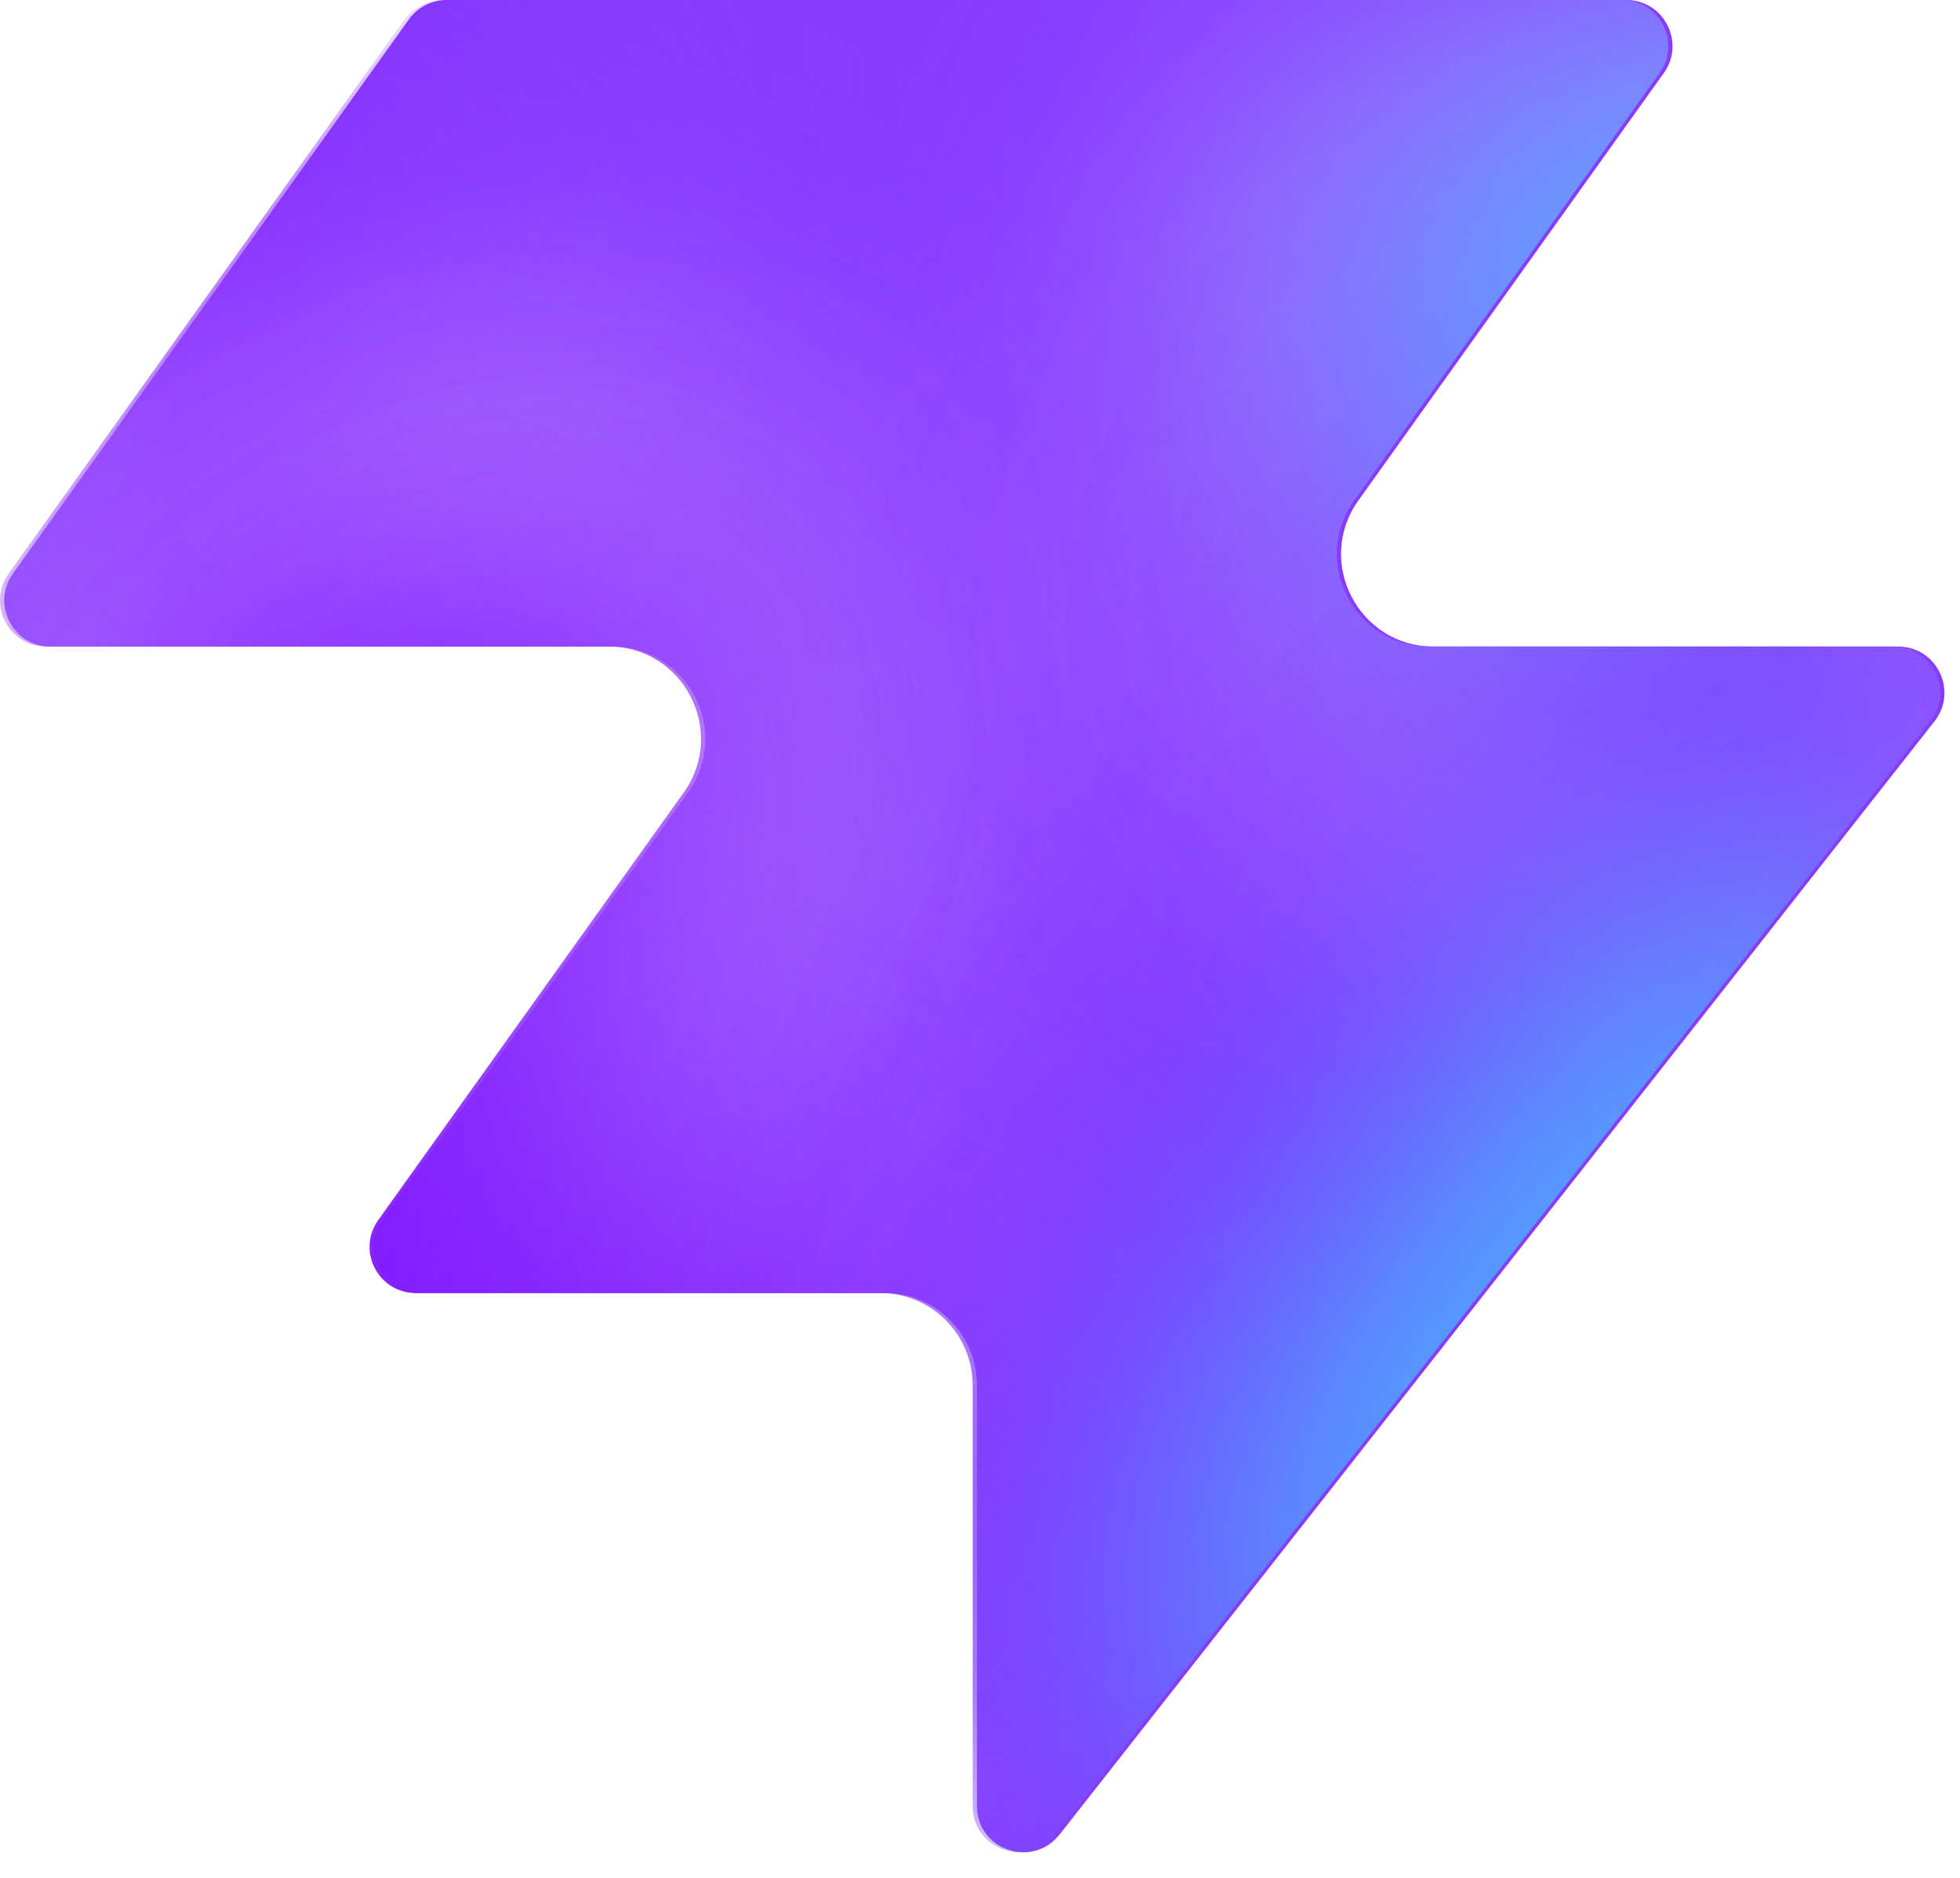
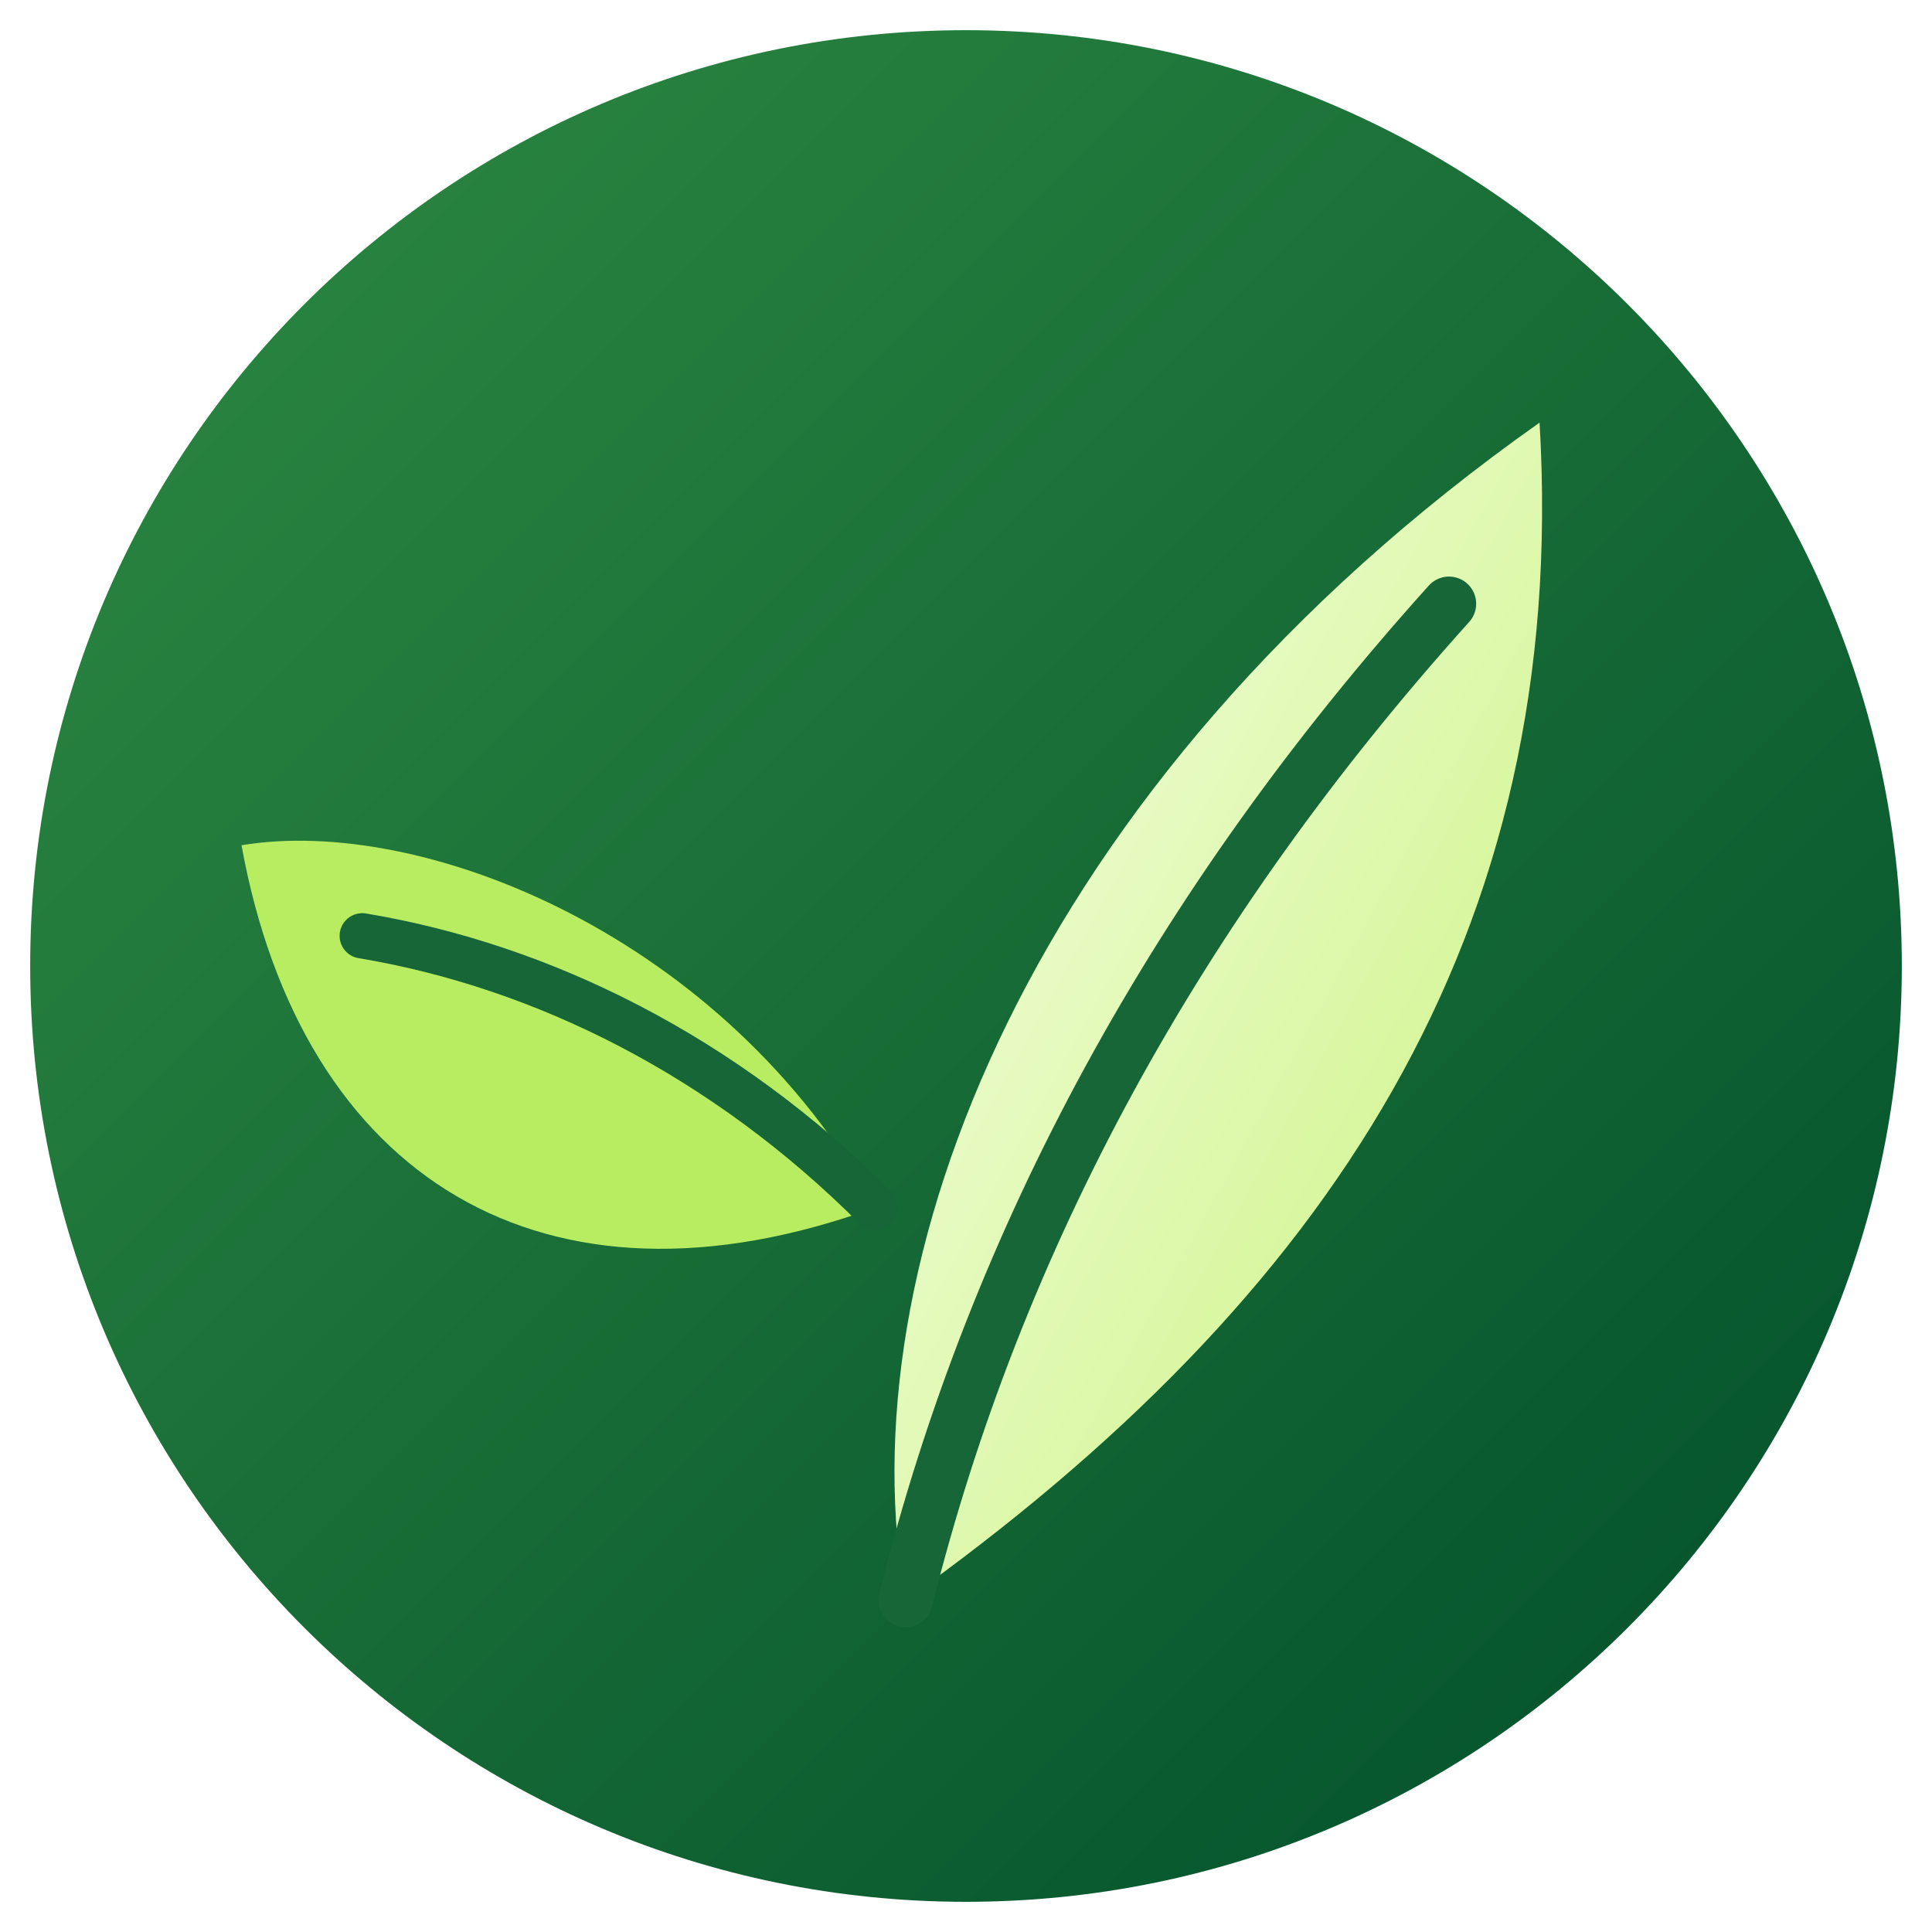
- <svg xmlns="http://www.w3.org/2000/svg" width="48" height="46" fill="none" viewBox="0 0 48 46">
-   <path fill="#863bff" d="M25.946 44.938c-.664.845-2.021.375-2.021-.698V33.937a2.26 2.26 0 0 0-2.262-2.262H10.287c-.92 0-1.456-1.04-.92-1.788l7.48-10.471c1.07-1.497 0-3.578-1.842-3.578H1.237c-.92 0-1.456-1.04-.92-1.788L10.013.474c.214-.297.556-.474.92-.474h28.894c.92 0 1.456 1.04.92 1.788l-7.48 10.471c-1.07 1.498 0 3.579 1.842 3.579h11.377c.943 0 1.473 1.088.89 1.83L25.947 44.94z" style="fill:#863bff;fill:color(display-p3 .525 .23 1);fill-opacity:1" />
-   <mask id="a" width="48" height="46" x="0" y="0" maskUnits="userSpaceOnUse" style="mask-type:alpha">
-     <path fill="#000" d="M25.842 44.938c-.664.844-2.021.375-2.021-.698V33.937a2.26 2.26 0 0 0-2.262-2.262H10.183c-.92 0-1.456-1.04-.92-1.788l7.48-10.471c1.07-1.498 0-3.579-1.842-3.579H1.133c-.92 0-1.456-1.04-.92-1.787L9.91.473c.214-.297.556-.474.92-.474h28.894c.92 0 1.456 1.04.92 1.788l-7.48 10.471c-1.07 1.498 0 3.578 1.842 3.578h11.377c.943 0 1.473 1.088.89 1.832L25.843 44.94z" style="fill:#000;fill-opacity:1" />
-   </mask>
-   <g mask="url(#a)">
-     <g filter="url(#b)">
-       <ellipse cx="5.508" cy="14.704" fill="#ede6ff" rx="5.508" ry="14.704" style="fill:#ede6ff;fill:color(display-p3 .927 .903 1);fill-opacity:1" transform="matrix(.00324 1 1 -.00324 -4.47 31.516)" />
-     </g>
-     <g filter="url(#c)">
-       <ellipse cx="10.399" cy="29.851" fill="#ede6ff" rx="10.399" ry="29.851" style="fill:#ede6ff;fill:color(display-p3 .927 .903 1);fill-opacity:1" transform="matrix(.00324 1 1 -.00324 -39.328 7.883)" />
-     </g>
-     <g filter="url(#d)">
-       <ellipse cx="5.508" cy="30.487" fill="#7e14ff" rx="5.508" ry="30.487" style="fill:#7e14ff;fill:color(display-p3 .492 .077 1);fill-opacity:1" transform="rotate(89.814 -25.913 -14.639)scale(1 -1)" />
-     </g>
-     <g filter="url(#e)">
-       <ellipse cx="5.508" cy="30.599" fill="#7e14ff" rx="5.508" ry="30.599" style="fill:#7e14ff;fill:color(display-p3 .492 .077 1);fill-opacity:1" transform="rotate(89.814 -32.644 -3.334)scale(1 -1)" />
-     </g>
-     <g filter="url(#f)">
-       <ellipse cx="5.508" cy="30.599" fill="#7e14ff" rx="5.508" ry="30.599" style="fill:#7e14ff;fill:color(display-p3 .492 .077 1);fill-opacity:1" transform="matrix(.00324 1 1 -.00324 -34.34 30.47)" />
-     </g>
-     <g filter="url(#g)">
-       <ellipse cx="14.072" cy="22.078" fill="#ede6ff" rx="14.072" ry="22.078" style="fill:#ede6ff;fill:color(display-p3 .927 .903 1);fill-opacity:1" transform="rotate(93.35 24.506 48.493)scale(-1 1)" />
-     </g>
-     <g filter="url(#h)">
-       <ellipse cx="3.47" cy="21.501" fill="#7e14ff" rx="3.47" ry="21.501" style="fill:#7e14ff;fill:color(display-p3 .492 .077 1);fill-opacity:1" transform="rotate(89.009 28.708 47.59)scale(-1 1)" />
-     </g>
-     <g filter="url(#i)">
-       <ellipse cx="3.47" cy="21.501" fill="#7e14ff" rx="3.47" ry="21.501" style="fill:#7e14ff;fill:color(display-p3 .492 .077 1);fill-opacity:1" transform="rotate(89.009 28.708 47.59)scale(-1 1)" />
-     </g>
-     <g filter="url(#j)">
-       <ellipse cx=".387" cy="8.972" fill="#7e14ff" rx="4.407" ry="29.108" style="fill:#7e14ff;fill:color(display-p3 .492 .077 1);fill-opacity:1" transform="rotate(39.51 .387 8.972)" />
-     </g>
-     <g filter="url(#k)">
-       <ellipse cx="47.523" cy="-6.092" fill="#7e14ff" rx="4.407" ry="29.108" style="fill:#7e14ff;fill:color(display-p3 .492 .077 1);fill-opacity:1" transform="rotate(37.892 47.523 -6.092)" />
-     </g>
-     <g filter="url(#l)">
-       <ellipse cx="41.412" cy="6.333" fill="#47bfff" rx="5.971" ry="9.665" style="fill:#47bfff;fill:color(display-p3 .28 .748 1);fill-opacity:1" transform="rotate(37.892 41.412 6.333)" />
-     </g>
-     <g filter="url(#m)">
-       <ellipse cx="-1.879" cy="38.332" fill="#7e14ff" rx="4.407" ry="29.108" style="fill:#7e14ff;fill:color(display-p3 .492 .077 1);fill-opacity:1" transform="rotate(37.892 -1.88 38.332)" />
-     </g>
-     <g filter="url(#n)">
-       <ellipse cx="-1.879" cy="38.332" fill="#7e14ff" rx="4.407" ry="29.108" style="fill:#7e14ff;fill:color(display-p3 .492 .077 1);fill-opacity:1" transform="rotate(37.892 -1.88 38.332)" />
-     </g>
-     <g filter="url(#o)">
-       <ellipse cx="35.651" cy="29.907" fill="#7e14ff" rx="4.407" ry="29.108" style="fill:#7e14ff;fill:color(display-p3 .492 .077 1);fill-opacity:1" transform="rotate(37.892 35.651 29.907)" />
-     </g>
-     <g filter="url(#p)">
-       <ellipse cx="38.418" cy="32.4" fill="#47bfff" rx="5.971" ry="15.297" style="fill:#47bfff;fill:color(display-p3 .28 .748 1);fill-opacity:1" transform="rotate(37.892 38.418 32.4)" />
-     </g>
-   </g>
+ <svg xmlns="http://www.w3.org/2000/svg" viewBox="0 0 64 64" width="64" height="64">
  <defs>
-     <filter id="b" width="60.045" height="41.654" x="-19.77" y="16.149" color-interpolation-filters="sRGB" filterUnits="userSpaceOnUse">
-       <feFlood flood-opacity="0" result="BackgroundImageFix" />
-       <feBlend in="SourceGraphic" in2="BackgroundImageFix" result="shape" />
-       <feGaussianBlur result="effect1_foregroundBlur_2002_17158" stdDeviation="7.659" />
-     </filter>
-     <filter id="c" width="90.34" height="51.437" x="-54.613" y="-7.533" color-interpolation-filters="sRGB" filterUnits="userSpaceOnUse">
-       <feFlood flood-opacity="0" result="BackgroundImageFix" />
-       <feBlend in="SourceGraphic" in2="BackgroundImageFix" result="shape" />
-       <feGaussianBlur result="effect1_foregroundBlur_2002_17158" stdDeviation="7.659" />
-     </filter>
-     <filter id="d" width="79.355" height="29.4" x="-49.64" y="2.03" color-interpolation-filters="sRGB" filterUnits="userSpaceOnUse">
-       <feFlood flood-opacity="0" result="BackgroundImageFix" />
-       <feBlend in="SourceGraphic" in2="BackgroundImageFix" result="shape" />
-       <feGaussianBlur result="effect1_foregroundBlur_2002_17158" stdDeviation="4.596" />
-     </filter>
-     <filter id="e" width="79.579" height="29.4" x="-45.045" y="20.029" color-interpolation-filters="sRGB" filterUnits="userSpaceOnUse">
-       <feFlood flood-opacity="0" result="BackgroundImageFix" />
-       <feBlend in="SourceGraphic" in2="BackgroundImageFix" result="shape" />
-       <feGaussianBlur result="effect1_foregroundBlur_2002_17158" stdDeviation="4.596" />
-     </filter>
-     <filter id="f" width="79.579" height="29.4" x="-43.513" y="21.178" color-interpolation-filters="sRGB" filterUnits="userSpaceOnUse">
-       <feFlood flood-opacity="0" result="BackgroundImageFix" />
-       <feBlend in="SourceGraphic" in2="BackgroundImageFix" result="shape" />
-       <feGaussianBlur result="effect1_foregroundBlur_2002_17158" stdDeviation="4.596" />
-     </filter>
-     <filter id="g" width="74.749" height="58.852" x="15.756" y="-17.901" color-interpolation-filters="sRGB" filterUnits="userSpaceOnUse">
-       <feFlood flood-opacity="0" result="BackgroundImageFix" />
-       <feBlend in="SourceGraphic" in2="BackgroundImageFix" result="shape" />
-       <feGaussianBlur result="effect1_foregroundBlur_2002_17158" stdDeviation="7.659" />
-     </filter>
-     <filter id="h" width="61.377" height="25.362" x="23.548" y="2.284" color-interpolation-filters="sRGB" filterUnits="userSpaceOnUse">
-       <feFlood flood-opacity="0" result="BackgroundImageFix" />
-       <feBlend in="SourceGraphic" in2="BackgroundImageFix" result="shape" />
-       <feGaussianBlur result="effect1_foregroundBlur_2002_17158" stdDeviation="4.596" />
-     </filter>
-     <filter id="i" width="61.377" height="25.362" x="23.548" y="2.284" color-interpolation-filters="sRGB" filterUnits="userSpaceOnUse">
-       <feFlood flood-opacity="0" result="BackgroundImageFix" />
-       <feBlend in="SourceGraphic" in2="BackgroundImageFix" result="shape" />
-       <feGaussianBlur result="effect1_foregroundBlur_2002_17158" stdDeviation="4.596" />
-     </filter>
-     <filter id="j" width="56.045" height="63.649" x="-27.636" y="-22.853" color-interpolation-filters="sRGB" filterUnits="userSpaceOnUse">
-       <feFlood flood-opacity="0" result="BackgroundImageFix" />
-       <feBlend in="SourceGraphic" in2="BackgroundImageFix" result="shape" />
-       <feGaussianBlur result="effect1_foregroundBlur_2002_17158" stdDeviation="4.596" />
-     </filter>
-     <filter id="k" width="54.814" height="64.646" x="20.116" y="-38.415" color-interpolation-filters="sRGB" filterUnits="userSpaceOnUse">
-       <feFlood flood-opacity="0" result="BackgroundImageFix" />
-       <feBlend in="SourceGraphic" in2="BackgroundImageFix" result="shape" />
-       <feGaussianBlur result="effect1_foregroundBlur_2002_17158" stdDeviation="4.596" />
-     </filter>
-     <filter id="l" width="33.541" height="35.313" x="24.641" y="-11.323" color-interpolation-filters="sRGB" filterUnits="userSpaceOnUse">
-       <feFlood flood-opacity="0" result="BackgroundImageFix" />
-       <feBlend in="SourceGraphic" in2="BackgroundImageFix" result="shape" />
-       <feGaussianBlur result="effect1_foregroundBlur_2002_17158" stdDeviation="4.596" />
-     </filter>
-     <filter id="m" width="54.814" height="64.646" x="-29.286" y="6.009" color-interpolation-filters="sRGB" filterUnits="userSpaceOnUse">
-       <feFlood flood-opacity="0" result="BackgroundImageFix" />
-       <feBlend in="SourceGraphic" in2="BackgroundImageFix" result="shape" />
-       <feGaussianBlur result="effect1_foregroundBlur_2002_17158" stdDeviation="4.596" />
-     </filter>
-     <filter id="n" width="54.814" height="64.646" x="-29.286" y="6.009" color-interpolation-filters="sRGB" filterUnits="userSpaceOnUse">
-       <feFlood flood-opacity="0" result="BackgroundImageFix" />
-       <feBlend in="SourceGraphic" in2="BackgroundImageFix" result="shape" />
-       <feGaussianBlur result="effect1_foregroundBlur_2002_17158" stdDeviation="4.596" />
-     </filter>
-     <filter id="o" width="54.814" height="64.646" x="8.244" y="-2.416" color-interpolation-filters="sRGB" filterUnits="userSpaceOnUse">
-       <feFlood flood-opacity="0" result="BackgroundImageFix" />
-       <feBlend in="SourceGraphic" in2="BackgroundImageFix" result="shape" />
-       <feGaussianBlur result="effect1_foregroundBlur_2002_17158" stdDeviation="4.596" />
-     </filter>
-     <filter id="p" width="39.409" height="43.623" x="18.713" y="10.588" color-interpolation-filters="sRGB" filterUnits="userSpaceOnUse">
-       <feFlood flood-opacity="0" result="BackgroundImageFix" />
-       <feBlend in="SourceGraphic" in2="BackgroundImageFix" result="shape" />
-       <feGaussianBlur result="effect1_foregroundBlur_2002_17158" stdDeviation="4.596" />
-     </filter>
+     <linearGradient id="bg" x1="0" y1="0" x2="1" y2="1">
+       <stop offset="0" stop-color="#2f8b42" />
+       <stop offset="1" stop-color="#004d2b" />
+     </linearGradient>
+     <linearGradient id="leaf" x1="0" y1="0" x2="1" y2="1">
+       <stop offset="0" stop-color="#f7ffe9" />
+       <stop offset="1" stop-color="#c9f27a" />
+     </linearGradient>
  </defs>
+   <circle cx="32" cy="32" r="31" fill="url(#bg)" />
+   <path d="M30 53 C28 42 34 26 51 14 C52 31 44 43 30 53Z" fill="url(#leaf)" />
+   <path d="M29 40 C24 31 14 27 8 28 C10 39 18 44 29 40Z" fill="#b8ed62" />
+   <path d="M30 53 C33 41 39 30 48 20" fill="none" stroke="#176638" stroke-width="1.8" stroke-linecap="round" />
+   <path d="M29 40 C24 35 18 32 12 31" fill="none" stroke="#176638" stroke-width="1.5" stroke-linecap="round" />
</svg>
